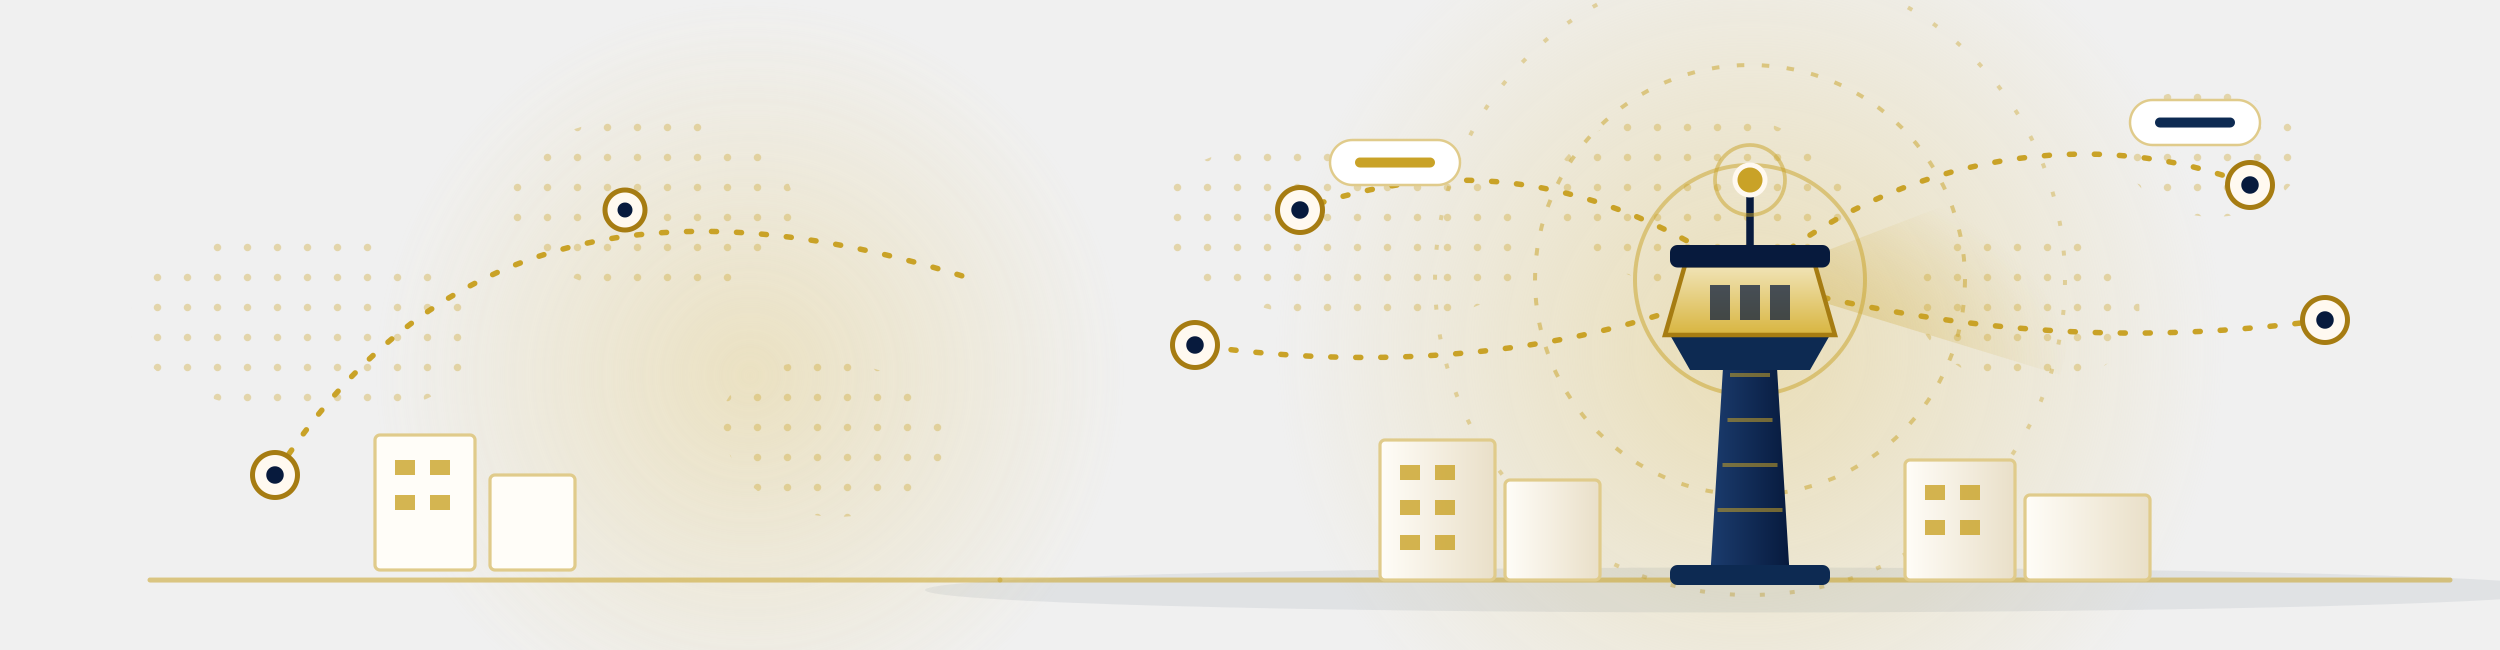
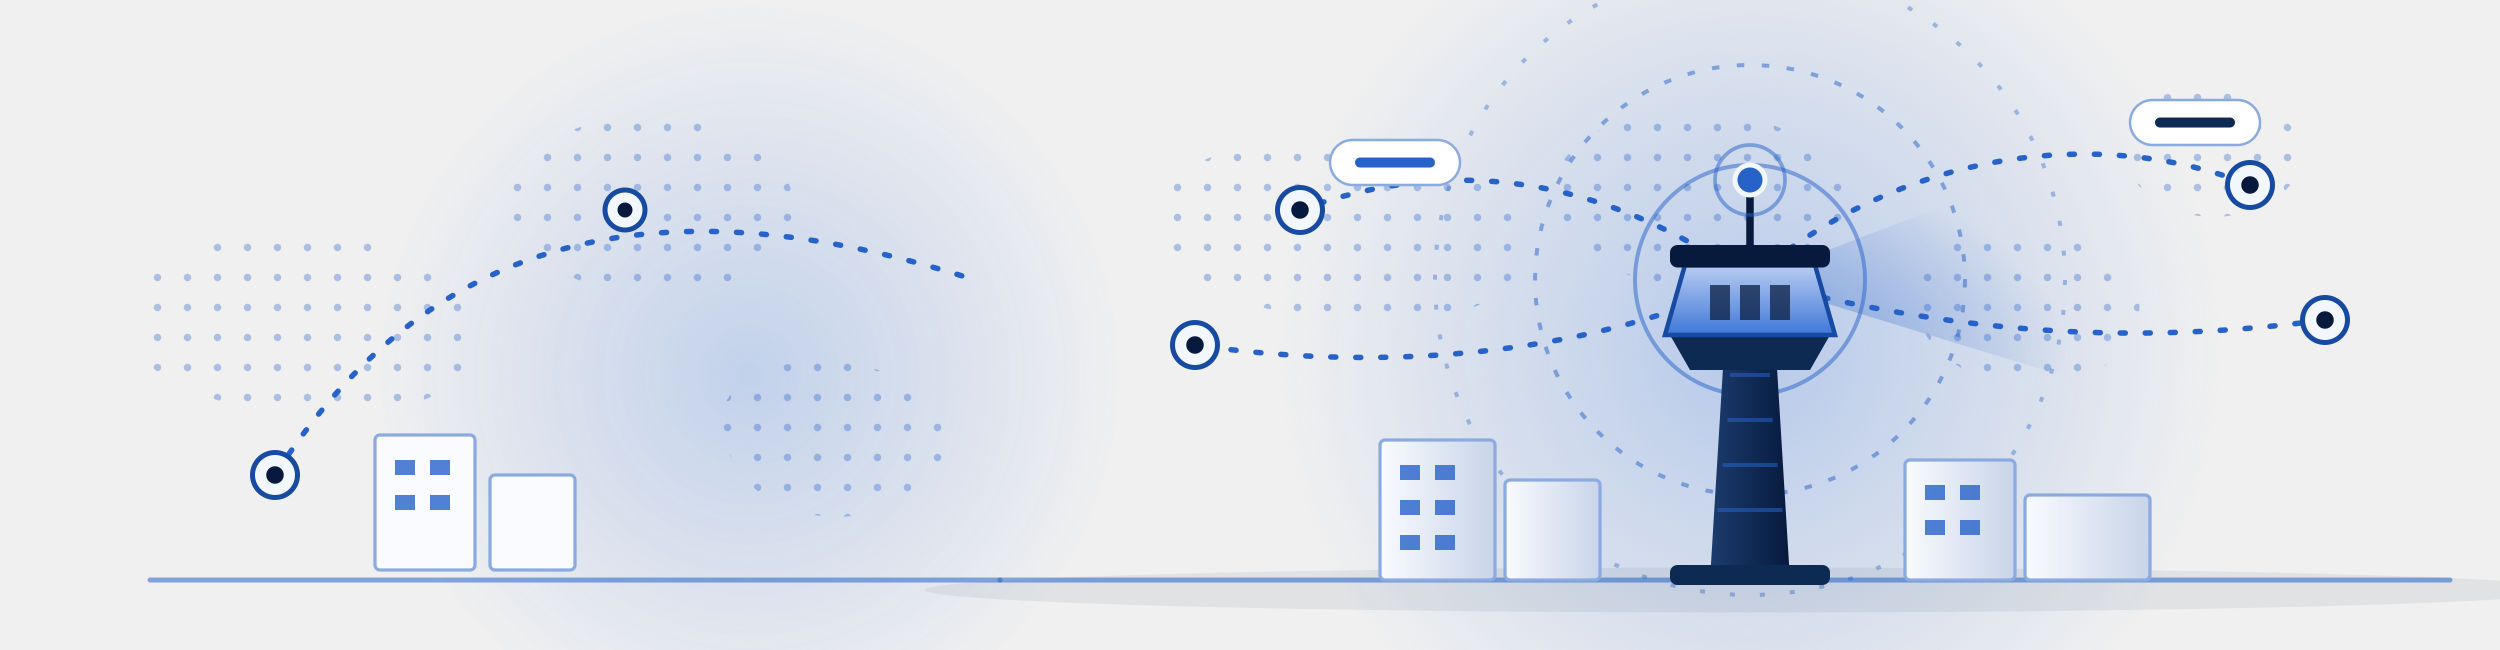
<svg xmlns="http://www.w3.org/2000/svg" viewBox="0 0 1000 260" preserveAspectRatio="xMaxYMid meet" role="img" aria-label="Pilotage : tour de contrôle, radar et réseau">
  <defs>
    <radialGradient id="glow" cx="50%" cy="50%" r="50%">
-       <stop offset="0" stop-color="#E7D7A3" stop-opacity=".75" />
-       <stop offset="1" stop-color="#E7D7A3" stop-opacity="0" />
+       <stop offset="0" stop-color="#A3BCE7" stop-opacity=".75" />
+       <stop offset="1" stop-color="#A3BCE7" stop-opacity="0" />
    </radialGradient>
    <linearGradient id="shaft" x1="0" y1="0" x2="1" y2="0">
      <stop offset="0" stop-color="#1B3C6E" />
      <stop offset="1" stop-color="#071A3D" />
    </linearGradient>
    <linearGradient id="cab" x1="0" y1="0" x2="0" y2="1">
-       <stop offset="0" stop-color="#F1E4B8" />
-       <stop offset="1" stop-color="#D8B53F" />
+       <stop offset="0" stop-color="#B8CDF1" />
+       <stop offset="1" stop-color="#3F77D8" />
    </linearGradient>
    <linearGradient id="bld" x1="0" y1="0" x2="1" y2="0">
-       <stop offset="0" stop-color="#FFFDF8" />
-       <stop offset="1" stop-color="#E9DFC8" />
+       <stop offset="0" stop-color="#F9FBFE" />
+       <stop offset="1" stop-color="#C8D4E9" />
    </linearGradient>
    <radialGradient id="sweep" cx="0" cy="1" r="1">
-       <stop offset="0" stop-color="#C9A227" stop-opacity=".5" />
-       <stop offset="1" stop-color="#C9A227" stop-opacity="0" />
+       <stop offset="0" stop-color="#2762C9" stop-opacity=".5" />
+       <stop offset="1" stop-color="#2762C9" stop-opacity="0" />
    </radialGradient>
    <pattern id="dots" width="12" height="12" patternUnits="userSpaceOnUse">
-       <circle cx="3" cy="3" r="1.5" fill="#C9A227" />
+       <circle cx="3" cy="3" r="1.5" fill="#2762C9" />
    </pattern>
    <clipPath id="land">
      <path d="M470 70c30-18 70-20 100-8s48 26 40 44-40 26-78 22-80-20-62-58z" />
      <path d="M640 52c26-12 62-10 84 6s18 40-8 52-62 6-82-10-18-34 6-48z" />
      <path d="M780 96c22-10 52-6 68 10s6 38-18 46-52-2-62-22 0-26 12-34z" />
      <path d="M860 40c18-8 44-4 56 10s0 32-22 36-42-8-44-24 2-16 10-22z" />
    </clipPath>
  </defs>
  <circle cx="700" cy="140" r="190" fill="url(#glow)" />
  <rect x="440" y="30" width="520" height="140" fill="url(#dots)" opacity=".34" clip-path="url(#land)" />
-   <g fill="none" stroke="#C9A227" stroke-opacity=".5" stroke-width="1.6">
+   <g fill="none" stroke="#2762C9" stroke-opacity=".5" stroke-width="1.6">
    <circle cx="700" cy="112" r="46" />
    <circle cx="700" cy="112" r="86" stroke-dasharray="3 7" />
    <circle cx="700" cy="112" r="126" stroke-dasharray="2 10" stroke-opacity=".38" />
  </g>
  <path d="M700 112L820 66A130 130 0 0 1 824 150z" fill="url(#sweep)" />
-   <g fill="none" stroke="#C9A227" stroke-width="2.2" stroke-dasharray="2 8" stroke-linecap="round">
+   <g fill="none" stroke="#2762C9" stroke-width="2.2" stroke-dasharray="2 8" stroke-linecap="round">
    <path d="M700 112C640 70 580 62 520 84" />
    <path d="M700 112C760 60 840 50 900 74" />
    <path d="M700 112C770 130 840 140 930 128" />
    <path d="M700 112C640 140 560 150 478 138" />
  </g>
  <g>
    <g transform="translate(520 84)">
-       <circle r="9" fill="#FFF9F0" stroke="#A67C12" stroke-width="2" />
+       <circle r="9" fill="#F2F6FD" stroke="#174AA1" stroke-width="2" />
      <circle r="3.5" fill="#071A3D" />
    </g>
    <g transform="translate(900 74)">
-       <circle r="9" fill="#FFF9F0" stroke="#A67C12" stroke-width="2" />
+       <circle r="9" fill="#F2F6FD" stroke="#174AA1" stroke-width="2" />
      <circle r="3.5" fill="#071A3D" />
    </g>
    <g transform="translate(930 128)">
-       <circle r="9" fill="#FFF9F0" stroke="#A67C12" stroke-width="2" />
+       <circle r="9" fill="#F2F6FD" stroke="#174AA1" stroke-width="2" />
      <circle r="3.5" fill="#071A3D" />
    </g>
    <g transform="translate(478 138)">
-       <circle r="9" fill="#FFF9F0" stroke="#A67C12" stroke-width="2" />
+       <circle r="9" fill="#F2F6FD" stroke="#174AA1" stroke-width="2" />
      <circle r="3.5" fill="#071A3D" />
    </g>
-     <rect x="532" y="56" width="52" height="18" rx="9" fill="#FFFFFF" stroke="#E0CB8B" />
-     <rect x="542" y="63" width="32" height="4" rx="2" fill="#C9A227" />
-     <rect x="852" y="40" width="52" height="18" rx="9" fill="#FFFFFF" stroke="#E0CB8B" />
+     <rect x="532" y="56" width="52" height="18" rx="9" fill="#FFFFFF" stroke="#8BAAE0" />
+     <rect x="542" y="63" width="32" height="4" rx="2" fill="#2762C9" />
+     <rect x="852" y="40" width="52" height="18" rx="9" fill="#FFFFFF" stroke="#8BAAE0" />
    <rect x="862" y="47" width="32" height="4" rx="2" fill="#0D2A52" />
  </g>
  <ellipse cx="700" cy="236" rx="330" ry="9" fill="#071A3D" opacity=".07" />
-   <path d="M400 232h580" stroke="#C9A227" stroke-opacity=".55" stroke-width="2" stroke-linecap="round" />
+   <path d="M400 232h580" stroke="#2762C9" stroke-opacity=".55" stroke-width="2" stroke-linecap="round" />
  <g>
-     <rect x="552" y="176" width="46" height="56" rx="2" fill="url(#bld)" stroke="#E0CB8B" stroke-width="1.3" />
-     <rect x="602" y="192" width="38" height="40" rx="2" fill="url(#bld)" stroke="#E0CB8B" stroke-width="1.3" />
-     <rect x="762" y="184" width="44" height="48" rx="2" fill="url(#bld)" stroke="#E0CB8B" stroke-width="1.3" />
-     <rect x="810" y="198" width="50" height="34" rx="2" fill="url(#bld)" stroke="#E0CB8B" stroke-width="1.3" />
-     <g fill="#C9A227" fill-opacity=".8">
+     <rect x="552" y="176" width="46" height="56" rx="2" fill="url(#bld)" stroke="#8BAAE0" stroke-width="1.3" />
+     <rect x="602" y="192" width="38" height="40" rx="2" fill="url(#bld)" stroke="#8BAAE0" stroke-width="1.3" />
+     <rect x="762" y="184" width="44" height="48" rx="2" fill="url(#bld)" stroke="#8BAAE0" stroke-width="1.3" />
+     <rect x="810" y="198" width="50" height="34" rx="2" fill="url(#bld)" stroke="#8BAAE0" stroke-width="1.3" />
+     <g fill="#2762C9" fill-opacity=".8">
      <rect x="560" y="186" width="8" height="6" />
      <rect x="574" y="186" width="8" height="6" />
      <rect x="560" y="200" width="8" height="6" />
      <rect x="574" y="200" width="8" height="6" />
      <rect x="560" y="214" width="8" height="6" />
      <rect x="574" y="214" width="8" height="6" />
      <rect x="770" y="194" width="8" height="6" />
      <rect x="784" y="194" width="8" height="6" />
      <rect x="770" y="208" width="8" height="6" />
      <rect x="784" y="208" width="8" height="6" />
    </g>
  </g>
  <g>
    <path d="M684 232L690 134h20l6 98z" fill="url(#shaft)" />
-     <path d="M692 150h16M691 168h18M689 186h22M687 204h26" stroke="#C9A227" stroke-opacity=".55" stroke-width="1.6" />
+     <path d="M692 150h16M691 168h18M689 186h22M687 204h26" stroke="#2762C9" stroke-opacity=".55" stroke-width="1.6" />
    <path d="M668 134h64l-8 14h-48z" fill="#0D2A52" />
-     <path d="M674 106h52l8 28h-68z" fill="url(#cab)" stroke="#A67C12" stroke-width="1.8" />
+     <path d="M674 106h52l8 28h-68z" fill="url(#cab)" stroke="#174AA1" stroke-width="1.8" />
    <path d="M684 114h8v14h-8zM696 114h8v14h-8zM708 114h8v14h-8z" fill="#071A3D" fill-opacity=".72" />
    <rect x="668" y="98" width="64" height="9" rx="3" fill="#071A3D" />
    <path d="M700 98V76" stroke="#071A3D" stroke-width="3" stroke-linecap="round" />
-     <circle cx="700" cy="72" r="6" fill="#C9A227" stroke="#FFF9F0" stroke-width="2" />
-     <circle cx="700" cy="72" r="14" fill="none" stroke="#C9A227" stroke-opacity=".5" stroke-width="1.5" />
+     <circle cx="700" cy="72" r="6" fill="#2762C9" stroke="#F2F6FD" stroke-width="2" />
+     <circle cx="700" cy="72" r="14" fill="none" stroke="#2762C9" stroke-opacity=".5" stroke-width="1.5" />
    <rect x="668" y="226" width="64" height="8" rx="3" fill="#0D2A52" />
  </g>
  <circle cx="300" cy="150" r="150" fill="url(#glow)" opacity=".8" />
  <defs>
    <clipPath id="landL">
      <path d="M60 110c26-20 66-24 96-10s44 30 30 48-52 24-92 14-52-30-34-52z" />
      <path d="M220 56c26-14 62-12 84 4s16 40-10 52-60 6-80-10-16-34 6-46z" />
      <path d="M300 150c24-10 56-6 72 10s4 36-20 44-52-2-60-22 0-24 8-32z" />
    </clipPath>
  </defs>
  <rect x="40" y="40" width="360" height="170" fill="url(#dots)" opacity=".34" clip-path="url(#landL)" />
-   <path d="M60 232h340" stroke="#C9A227" stroke-opacity=".55" stroke-width="2" stroke-linecap="round" />
-   <path d="M110 190C170 96 260 70 390 112" fill="none" stroke="#C9A227" stroke-width="2.2" stroke-dasharray="2 8" stroke-linecap="round" />
+   <path d="M60 232h340" stroke="#2762C9" stroke-opacity=".55" stroke-width="2" stroke-linecap="round" />
+   <path d="M110 190C170 96 260 70 390 112" fill="none" stroke="#2762C9" stroke-width="2.2" stroke-dasharray="2 8" stroke-linecap="round" />
  <g transform="translate(110 190)">
-     <circle r="9" fill="#FFF9F0" stroke="#A67C12" stroke-width="2" />
+     <circle r="9" fill="#F2F6FD" stroke="#174AA1" stroke-width="2" />
    <circle r="3.5" fill="#071A3D" />
  </g>
  <g transform="translate(250 84)">
-     <circle r="8" fill="#FFF9F0" stroke="#A67C12" stroke-width="2" />
+     <circle r="8" fill="#F2F6FD" stroke="#174AA1" stroke-width="2" />
    <circle r="3" fill="#071A3D" />
  </g>
  <g transform="translate(150 214)">
-     <rect x="0" y="-40" width="40" height="54" rx="2" fill="#FFFDF8" stroke="#E0CB8B" stroke-width="1.3" />
-     <rect x="46" y="-24" width="34" height="38" rx="2" fill="#FFFDF8" stroke="#E0CB8B" stroke-width="1.3" />
-     <g fill="#C9A227" fill-opacity=".8">
+     <rect x="0" y="-40" width="40" height="54" rx="2" fill="#F9FBFE" stroke="#8BAAE0" stroke-width="1.3" />
+     <rect x="46" y="-24" width="34" height="38" rx="2" fill="#F9FBFE" stroke="#8BAAE0" stroke-width="1.3" />
+     <g fill="#2762C9" fill-opacity=".8">
      <rect x="8" y="-30" width="8" height="6" />
      <rect x="22" y="-30" width="8" height="6" />
      <rect x="8" y="-16" width="8" height="6" />
      <rect x="22" y="-16" width="8" height="6" />
    </g>
  </g>
</svg>
